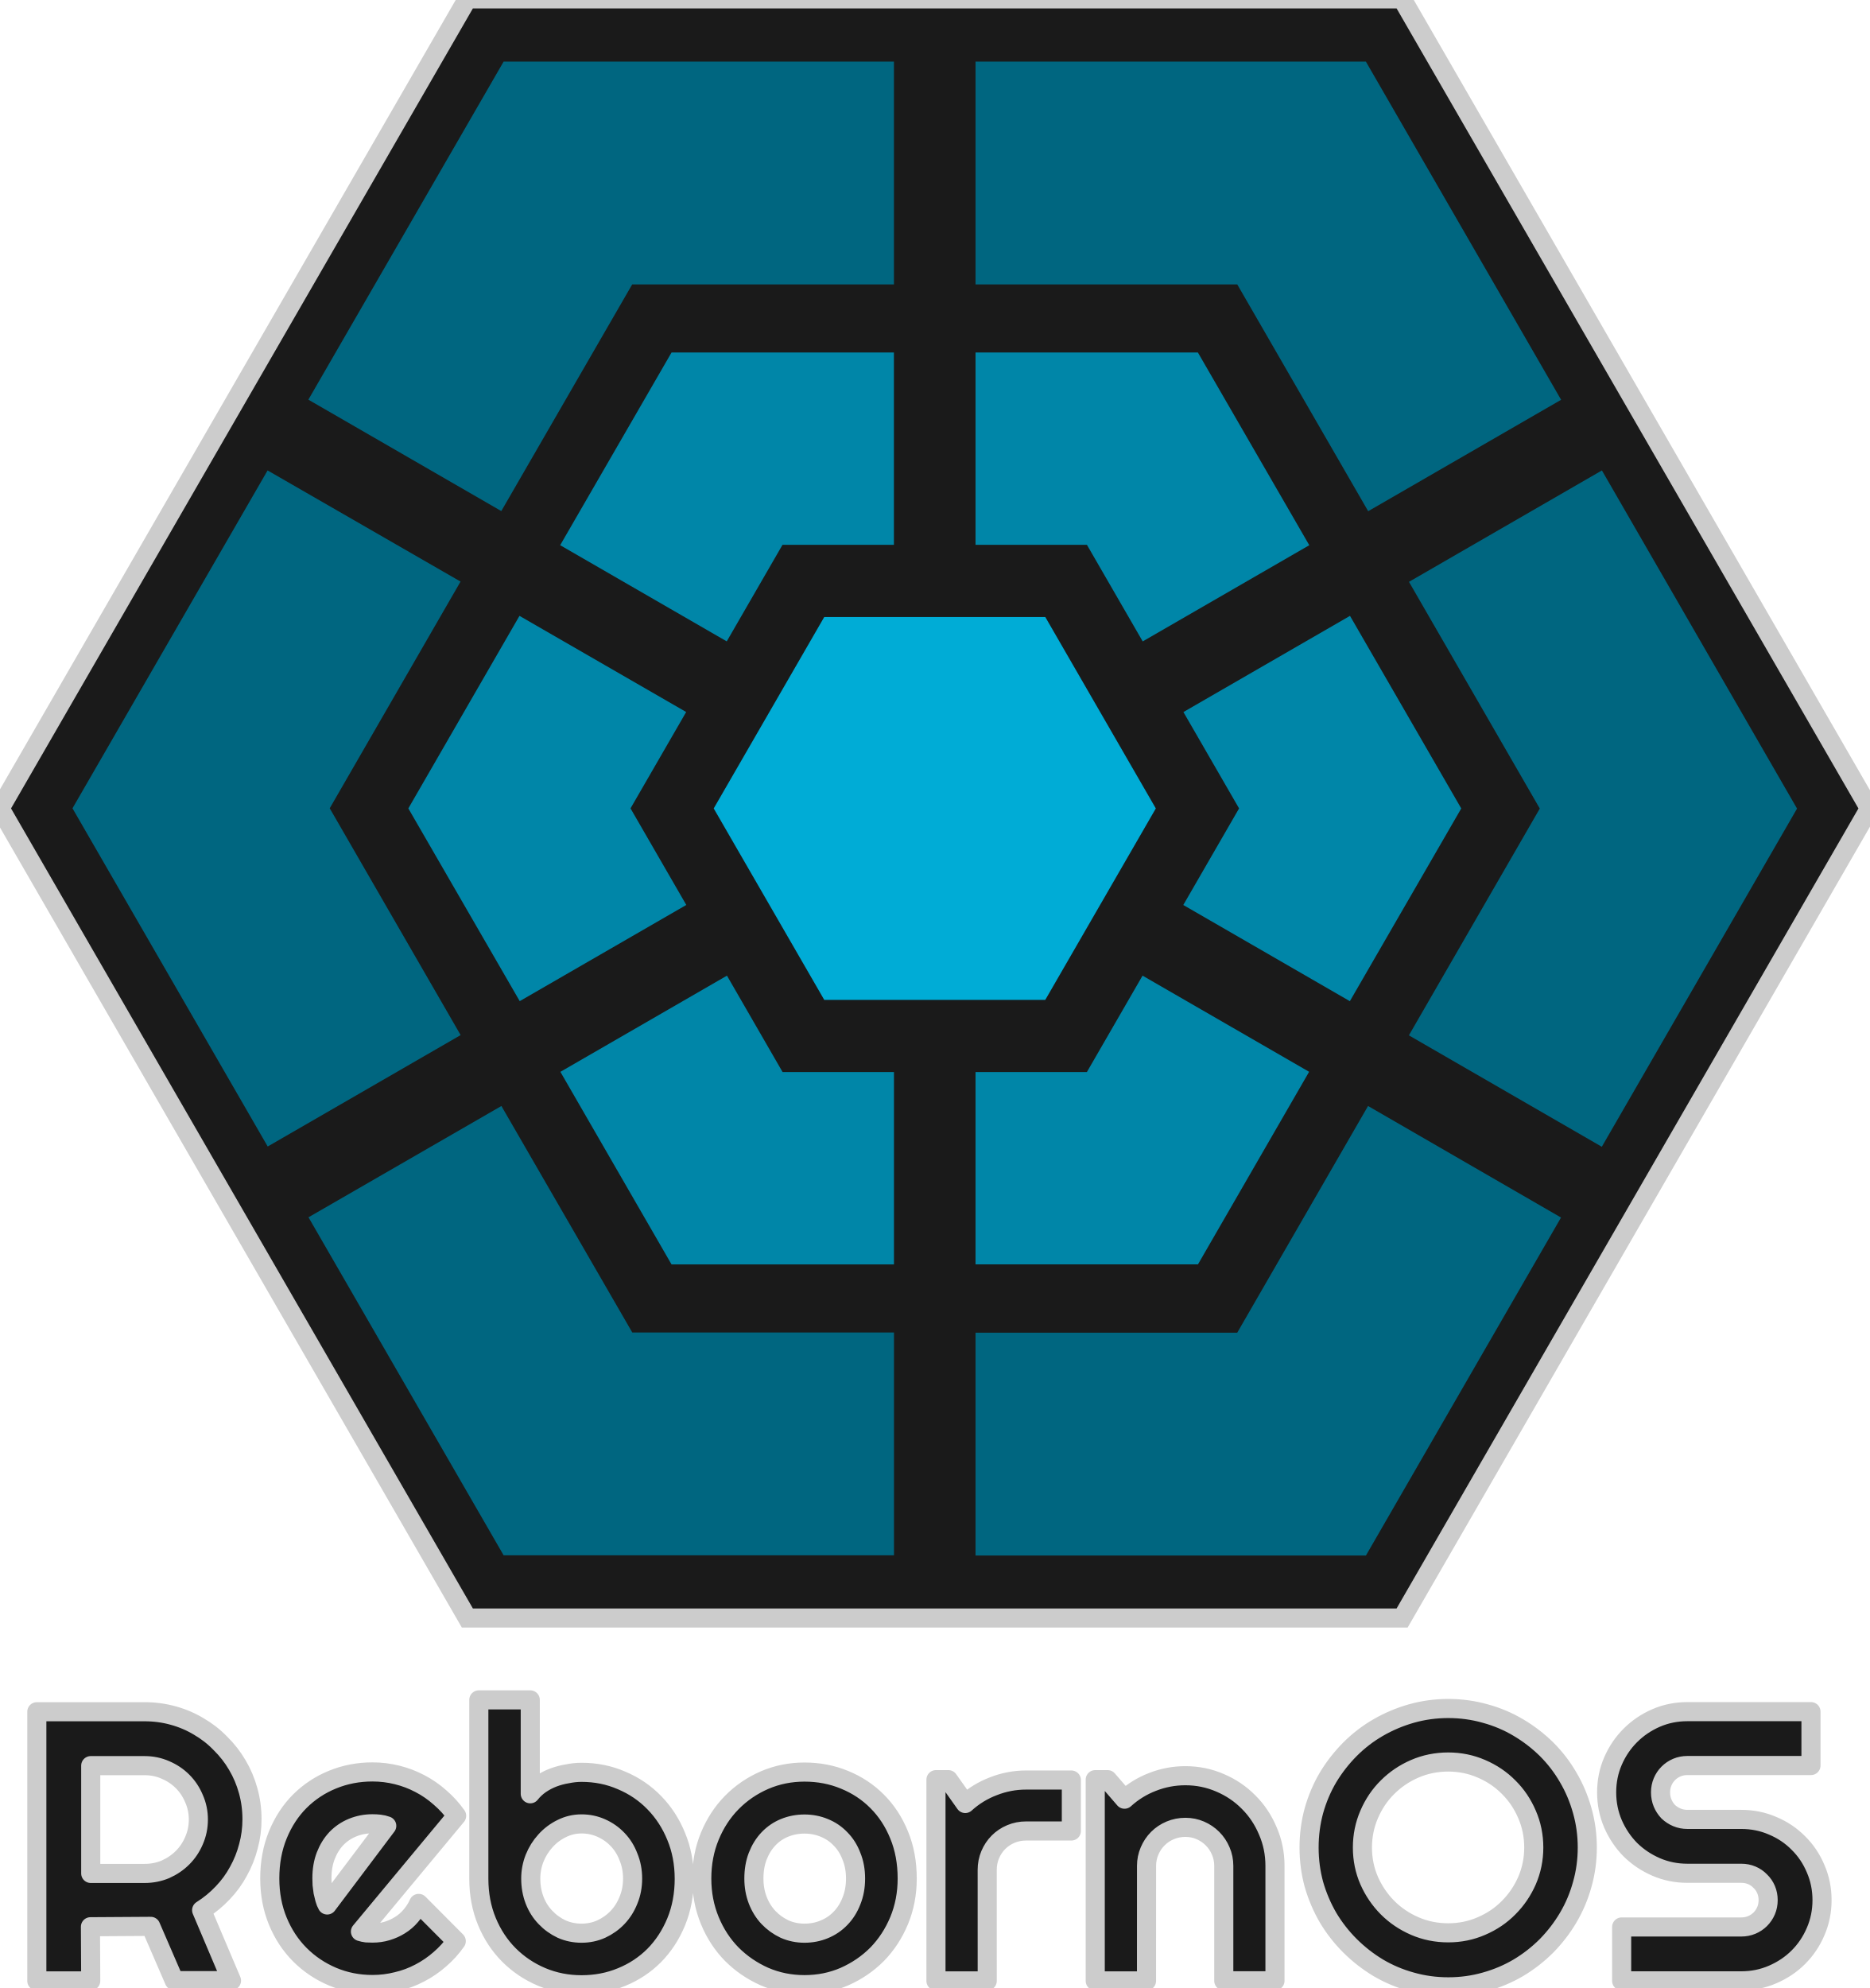
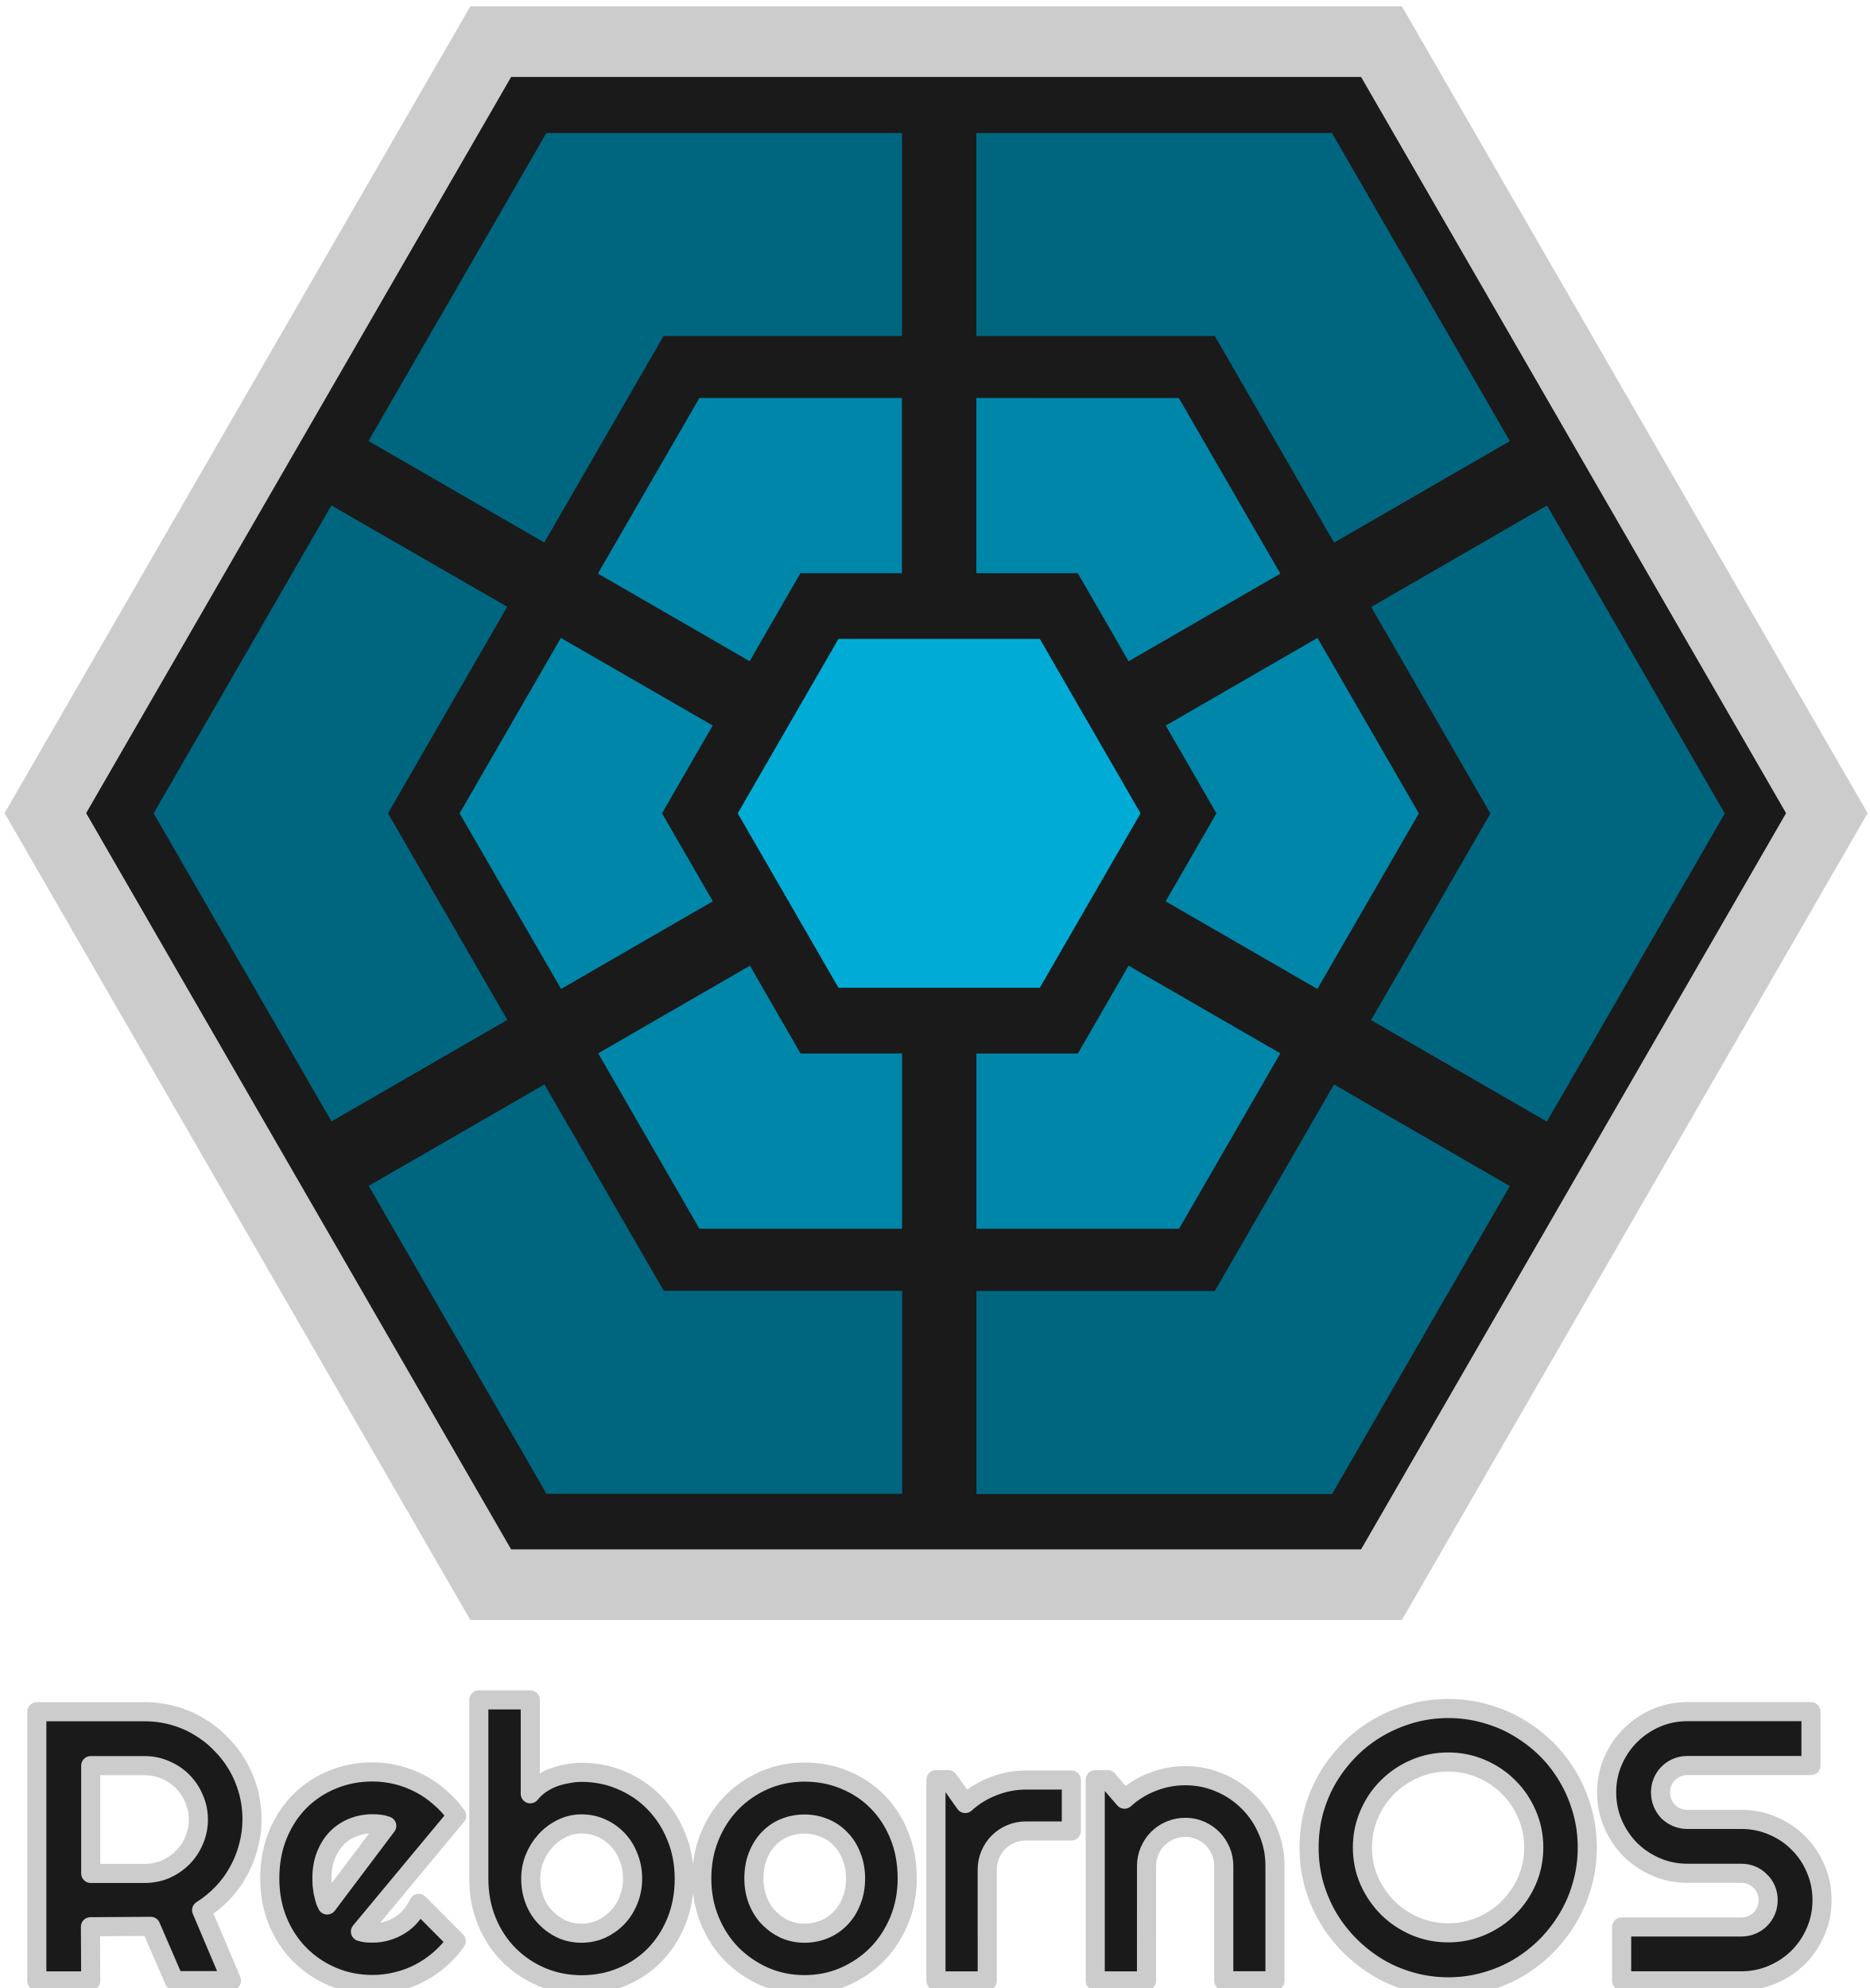
<svg xmlns="http://www.w3.org/2000/svg" width="312.11" height="331.842" viewBox="0 0 82.576 87.67" version="1.1" id="svg12">
  <defs id="defs16">
-     <filter style="color-interpolation-filters:sRGB" id="filter854" x="-2.0938283e-05" width="1" y="-2.4182116e-05" height="1">
-       <feGaussianBlur stdDeviation="0" id="feGaussianBlur856" />
-     </filter>
-     <filter style="color-interpolation-filters:sRGB" id="filter858" x="-8.7917952e-06" width="1" y="-1.0152436e-05" height="1">
-       <feGaussianBlur stdDeviation="0" id="feGaussianBlur860" />
-     </filter>
-     <filter style="color-interpolation-filters:sRGB" id="filter862" x="-5.3677718e-06" width="1" y="-6.1973706e-06" height="1">
-       <feGaussianBlur stdDeviation="0" id="feGaussianBlur864" />
-     </filter>
-     <filter style="color-interpolation-filters:sRGB" id="filter866" x="-4.951733e-06" width="1" y="-5.7181073e-06" height="1">
-       <feGaussianBlur stdDeviation="0" id="feGaussianBlur868" />
-     </filter>
-     <filter style="color-interpolation-filters:sRGB" id="filter870" x="-5.1854381e-06" width="1" y="-3.2265722e-05" height="1">
+     <filter style="color-interpolation-filters:sRGB" id="filter870" x="-0.005" width="1.011" y="-0.033" height="1.067">
      <feGaussianBlur stdDeviation="0" id="feGaussianBlur872" />
    </filter>
  </defs>
  <path d="m 9.26,140.762 v 8.463 H 13.493 c 0.58,0 1.126,-0.108 1.637,-0.324 0.511,-0.227 0.959,-0.531 1.342,-0.914 0.383,-0.383 0.683,-0.831 0.9,-1.342 0.227,-0.52 0.34,-1.07 0.34,-1.65 0,-0.58 -0.113,-1.126 -0.34,-1.637 -0.216,-0.52 -0.516,-0.972 -0.9,-1.356 -0.383,-0.383 -0.831,-0.683 -1.342,-0.9 -0.511,-0.227 -1.057,-0.34 -1.637,-0.34 z m 0,16.9 h -4.233 V 136.53 H 13.493 c 0.777,0 1.524,0.1 2.242,0.3 0.718,0.197 1.387,0.482 2.006,0.855 0.629,0.364 1.196,0.806 1.7,1.327 0.521,0.511 0.964,1.078 1.327,1.7 0.373,0.629 0.658,1.303 0.855,2.02 0.2,0.717 0.3,1.464 0.3,2.24 0,0.733 -0.093,1.441 -0.28,2.123 -0.177,0.688 -0.437,1.341 -0.782,1.96 -0.333,0.62 -0.747,1.187 -1.24,1.7 -0.491,0.52 -1.042,0.972 -1.652,1.356 l 2.345,5.53 h -4.498 l -1.844,-4.26 -4.734,0.03 z M 30.44,153.79 c 0.157,0.049 0.315,0.084 0.472,0.103 0.157,0.01 0.315,0.015 0.472,0.015 0.4,0 0.779,-0.054 1.136,-0.162 0.364,-0.108 0.703,-0.26 1.018,-0.457 0.325,-0.2 0.61,-0.446 0.855,-0.737 0.255,-0.295 0.462,-0.619 0.62,-0.973 l 2.95,2.963 c -0.373,0.531 -0.806,1.007 -1.298,1.43 -0.482,0.423 -1.008,0.781 -1.578,1.076 -0.56,0.295 -1.155,0.516 -1.785,0.663 -0.62,0.157 -1.259,0.236 -1.917,0.236 -1.111,0 -2.158,-0.207 -3.14,-0.62 -0.973,-0.413 -1.829,-0.988 -2.566,-1.725 -0.733,-0.737 -1.309,-1.612 -1.726,-2.624 -0.423,-1.022 -0.634,-2.143 -0.634,-3.362 0,-1.248 0.211,-2.388 0.634,-3.42 0.423,-1.032 0.998,-1.912 1.726,-2.64 0.737,-0.733 1.593,-1.299 2.566,-1.696 0.983,-0.403 2.03,-0.604 3.14,-0.604 0.659,0 1.303,0.079 1.932,0.236 0.629,0.157 1.224,0.383 1.785,0.678 0.57,0.295 1.101,0.661 1.593,1.1 0.491,0.423 0.924,0.899 1.298,1.43 z m 2.065,-8.3 c -0.187,-0.069 -0.373,-0.113 -0.56,-0.133 -0.177,-0.02 -0.363,-0.03 -0.56,-0.03 -0.551,0 -1.072,0.1 -1.563,0.3 -0.482,0.197 -0.905,0.482 -1.268,0.855 -0.353,0.373 -0.633,0.825 -0.84,1.356 -0.2,0.52 -0.3,1.11 -0.3,1.77 0,0.147 0.005,0.313 0.015,0.5 0.02,0.187 0.045,0.378 0.074,0.575 0.04,0.187 0.084,0.369 0.133,0.546 0.049,0.177 0.113,0.334 0.192,0.472 z m 23.362,4.137 c 0,1.239 -0.211,2.372 -0.634,3.4 -0.423,1.022 -0.998,1.902 -1.726,2.64 -0.733,0.733 -1.589,1.299 -2.566,1.696 -0.973,0.403 -2.02,0.604 -3.14,0.604 -1.111,0 -2.158,-0.207 -3.14,-0.62 -0.973,-0.413 -1.829,-0.988 -2.566,-1.725 -0.733,-0.737 -1.309,-1.612 -1.726,-2.624 -0.423,-1.022 -0.634,-2.143 -0.634,-3.362 V 135.6 h 4.04 v 7.372 c 0.216,-0.275 0.477,-0.521 0.782,-0.737 0.315,-0.216 0.649,-0.393 1.003,-0.53 0.364,-0.137 0.737,-0.237 1.12,-0.3 0.383,-0.079 0.757,-0.118 1.12,-0.118 1.12,0 2.167,0.211 3.14,0.634 0.983,0.413 1.839,0.993 2.566,1.74 0.733,0.747 1.309,1.631 1.726,2.654 0.423,1.013 0.634,2.124 0.634,3.332 z m -4.056,0 c 0,-0.609 -0.108,-1.175 -0.324,-1.696 -0.2,-0.531 -0.485,-0.987 -0.855,-1.37 -0.364,-0.383 -0.792,-0.683 -1.283,-0.9 -0.482,-0.216 -0.999,-0.324 -1.55,-0.324 -0.551,0 -1.072,0.123 -1.563,0.37 -0.482,0.236 -0.905,0.555 -1.268,0.958 -0.364,0.4 -0.649,0.857 -0.855,1.37 -0.2,0.511 -0.3,1.042 -0.3,1.592 0,0.609 0.1,1.175 0.3,1.696 0.2,0.52 0.485,0.972 0.855,1.356 0.364,0.383 0.787,0.688 1.268,0.914 0.491,0.216 1.012,0.324 1.563,0.324 0.551,0 1.067,-0.108 1.55,-0.324 0.491,-0.227 0.919,-0.531 1.283,-0.914 0.364,-0.383 0.649,-0.835 0.855,-1.356 0.216,-0.52 0.324,-1.085 0.324,-1.696 z m 21.563,0 c 0,1.18 -0.211,2.281 -0.634,3.303 -0.423,1.013 -0.998,1.893 -1.726,2.64 -0.733,0.737 -1.589,1.322 -2.566,1.754 -0.973,0.423 -2.02,0.634 -3.14,0.634 -1.111,0 -2.158,-0.211 -3.14,-0.634 -0.973,-0.433 -1.829,-1.018 -2.566,-1.754 -0.733,-0.747 -1.309,-1.627 -1.726,-2.64 -0.423,-1.022 -0.634,-2.123 -0.634,-3.303 0,-1.2 0.211,-2.311 0.634,-3.332 0.423,-1.022 0.998,-1.902 1.726,-2.64 0.737,-0.747 1.593,-1.331 2.566,-1.754 0.983,-0.423 2.03,-0.634 3.14,-0.634 1.12,0 2.167,0.201 3.14,0.604 0.983,0.4 1.839,0.965 2.566,1.696 0.733,0.733 1.309,1.613 1.726,2.64 0.423,1.022 0.634,2.162 0.634,3.42 z m -4.056,0 c 0,-0.649 -0.108,-1.233 -0.324,-1.754 -0.2,-0.531 -0.485,-0.983 -0.855,-1.356 -0.364,-0.383 -0.792,-0.673 -1.283,-0.87 -0.482,-0.2 -0.999,-0.3 -1.55,-0.3 -0.551,0 -1.072,0.1 -1.563,0.3 -0.482,0.197 -0.905,0.487 -1.268,0.87 -0.353,0.373 -0.633,0.825 -0.84,1.356 -0.2,0.52 -0.3,1.105 -0.3,1.754 0,0.609 0.1,1.175 0.3,1.696 0.2,0.52 0.48,0.972 0.84,1.356 0.364,0.383 0.787,0.688 1.268,0.914 0.491,0.216 1.012,0.324 1.563,0.324 0.551,0 1.067,-0.1 1.55,-0.3 0.491,-0.2 0.919,-0.49 1.283,-0.87 0.364,-0.373 0.649,-0.825 0.855,-1.356 0.216,-0.531 0.324,-1.115 0.324,-1.754 z m 10.34,8.036 h -4.026 v -15.8 h 0.973 l 1.327,1.872 c 0.649,-0.59 1.386,-1.042 2.212,-1.356 0.827,-0.325 1.682,-0.487 2.566,-0.487 h 3.554 v 4 h -3.554 c -0.423,0 -0.821,0.079 -1.195,0.236 -0.373,0.157 -0.698,0.374 -0.973,0.65 -0.275,0.275 -0.492,0.6 -0.65,0.973 -0.157,0.373 -0.236,0.771 -0.236,1.194 z m 12.507,0 h -4.026 v -15.8 h 0.973 l 1.327,1.533 c 0.649,-0.59 1.381,-1.042 2.198,-1.356 0.827,-0.325 1.687,-0.487 2.58,-0.487 0.963,0 1.873,0.187 2.73,0.56 0.855,0.364 1.603,0.871 2.242,1.52 0.64,0.639 1.141,1.391 1.504,2.256 0.373,0.855 0.56,1.769 0.56,2.742 v 9.023 h -4.02 v -9.023 c 0,-0.413 -0.079,-0.802 -0.236,-1.165 -0.157,-0.373 -0.374,-0.698 -0.65,-0.973 -0.275,-0.275 -0.595,-0.492 -0.96,-0.65 -0.364,-0.157 -0.752,-0.236 -1.165,-0.236 -0.423,0 -0.821,0.079 -1.195,0.236 -0.373,0.157 -0.698,0.374 -0.973,0.65 -0.275,0.275 -0.492,0.6 -0.65,0.973 -0.157,0.364 -0.236,0.752 -0.236,1.165 z m 34.613,-10.473 c 0,1.003 -0.133,1.971 -0.398,2.904 -0.255,0.924 -0.622,1.791 -1.1,2.6 -0.472,0.8 -1.039,1.537 -1.7,2.212 -0.669,0.669 -1.406,1.244 -2.212,1.725 -0.8,0.472 -1.667,0.839 -2.6,1.1 -0.933,0.265 -1.902,0.398 -2.905,0.398 -1.003,0 -1.971,-0.133 -2.905,-0.398 -0.924,-0.255 -1.791,-0.622 -2.6,-1.1 -0.8,-0.481 -1.537,-1.056 -2.212,-1.725 -0.669,-0.669 -1.244,-1.406 -1.726,-2.212 -0.472,-0.816 -0.841,-1.683 -1.106,-2.6 -0.255,-0.933 -0.383,-1.901 -0.383,-2.904 0,-1.003 0.128,-1.971 0.383,-2.904 0.265,-0.933 0.634,-1.8 1.106,-2.6 0.482,-0.8 1.057,-1.537 1.726,-2.212 0.669,-0.669 1.406,-1.235 2.212,-1.7 0.816,-0.472 1.683,-0.839 2.6,-1.1 0.933,-0.265 1.902,-0.398 2.905,-0.398 1.003,0 1.971,0.133 2.905,0.398 0.933,0.255 1.8,0.622 2.6,1.1 0.8,0.472 1.537,1.039 2.212,1.7 0.669,0.669 1.235,1.406 1.7,2.212 0.472,0.8 0.839,1.667 1.1,2.6 0.265,0.933 0.398,1.901 0.398,2.904 z m -4.203,0 c 0,-0.924 -0.177,-1.791 -0.53,-2.6 -0.353,-0.825 -0.835,-1.538 -1.445,-2.138 -0.6,-0.609 -1.313,-1.091 -2.14,-1.445 -0.816,-0.353 -1.683,-0.53 -2.6,-0.53 -0.933,0 -1.808,0.177 -2.625,0.53 -0.816,0.353 -1.529,0.835 -2.14,1.445 -0.609,0.6 -1.091,1.313 -1.445,2.138 -0.353,0.816 -0.53,1.683 -0.53,2.6 0,0.924 0.177,1.791 0.53,2.6 0.353,0.8 0.835,1.508 1.445,2.123 0.609,0.609 1.323,1.091 2.14,1.445 0.816,0.353 1.691,0.53 2.625,0.53 0.924,0 1.791,-0.177 2.6,-0.53 0.827,-0.353 1.54,-0.835 2.14,-1.445 0.609,-0.609 1.091,-1.317 1.445,-2.123 0.353,-0.816 0.53,-1.683 0.53,-2.6 z m 5.723,-4.33 c 0,-0.875 0.167,-1.695 0.5,-2.462 0.333,-0.767 0.786,-1.435 1.357,-2.005 0.58,-0.58 1.253,-1.037 2.02,-1.37 0.767,-0.333 1.588,-0.5 2.463,-0.5 h 9.705 v 4.23 h -9.705 c -0.295,0 -0.57,0.054 -0.826,0.162 -0.255,0.108 -0.481,0.26 -0.678,0.457 -0.187,0.187 -0.334,0.408 -0.442,0.663 -0.108,0.255 -0.162,0.531 -0.162,0.826 0,0.295 0.054,0.575 0.162,0.84 0.108,0.255 0.255,0.481 0.442,0.678 0.197,0.187 0.423,0.334 0.678,0.442 0.255,0.108 0.531,0.162 0.826,0.162 h 4.233 c 0.875,0 1.696,0.167 2.463,0.5 0.777,0.325 1.45,0.777 2.02,1.356 0.58,0.57 1.032,1.243 1.357,2.02 0.333,0.767 0.5,1.587 0.5,2.462 0,0.875 -0.167,1.695 -0.5,2.462 -0.325,0.767 -0.777,1.44 -1.357,2.02 -0.57,0.57 -1.243,1.022 -2.02,1.356 -0.767,0.333 -1.588,0.5 -2.463,0.5 h -9.395 v -4.23 h 9.395 c 0.295,0 0.57,-0.054 0.826,-0.162 0.255,-0.108 0.477,-0.255 0.664,-0.442 0.197,-0.197 0.349,-0.423 0.457,-0.678 0.108,-0.255 0.162,-0.531 0.162,-0.826 0,-0.295 -0.054,-0.57 -0.162,-0.826 -0.108,-0.255 -0.26,-0.476 -0.457,-0.663 -0.187,-0.197 -0.408,-0.349 -0.664,-0.457 -0.255,-0.108 -0.531,-0.162 -0.826,-0.162 h -4.233 c -0.875,0 -1.696,-0.167 -2.463,-0.5 -0.767,-0.333 -1.44,-0.785 -2.02,-1.356 -0.57,-0.58 -1.022,-1.253 -1.357,-2.02 -0.333,-0.777 -0.5,-1.602 -0.5,-2.477 z" stroke="#cccccc" fill="#1a1a1a" stroke-width="1.5" stroke-linejoin="round" id="path2" style="stroke-width:1.5;stroke-miterlimit:4;stroke-dasharray:none;filter:url(#filter870)" transform="matrix(0.5625,0,0,0.5625,-1.201091,-1.265609)" />
-   <path d="m 112.236,129.173 h -73.4 l -36.7,-63.565 36.7,-63.56 h 73.4 l 36.7,63.563 z" fill="#1a1a1a" stroke="#cccccc" stroke-width="1.5" id="path4" style="filter:url(#filter866)" transform="matrix(0.5625,0,0,0.5625,-1.201091,-1.265609)" />
-   <path d="m 41.682,6.974 -15.332,26.542 15.15,8.747 10.28,-17.797 H 72.333 V 6.972 Z m 37.057,0 V 24.468 H 99.292 L 109.572,42.273 124.722,33.526 109.392,6.974 Z m 49.187,32.098 -15.15,8.747 10.273,17.8 -10.28,17.807 15.15,8.747 15.33,-26.552 z m -104.778,0 L 7.827,65.6 23.157,92.152 38.307,83.405 28.027,65.598 38.3,47.798 Z M 41.508,88.972 26.36,97.71 41.682,124.247 H 72.335 V 106.753 H 51.785 Z m 68.054,0 -10.273,17.8 H 78.74 v 17.494 h 30.655 l 15.32,-26.537 z" fill="#277748" id="path6" style="fill:#006680;fill-opacity:1;stroke-width:1;filter:url(#filter862)" transform="matrix(0.5625,0,0,0.5625,-1.201091,-1.265609)" />
-   <path d="m 54.87,29.81 -8.747,15.132 13.08,7.552 4.38,-7.583 H 72.33 V 29.81 Z m 23.87,0 v 15.103 h 8.747 l 4.38,7.583 13.08,-7.552 L 96.2,29.812 Z M 42.928,50.49 34.2,65.608 l 8.747,15.132 13.08,-7.552 -4.38,-7.583 4.37,-7.566 z m 65.216,0 -13.08,7.552 4.37,7.566 -4.38,7.583 13.08,7.552 8.747,-15.132 z M 59.22,78.738 46.14,86.29 54.868,101.41 H 72.334 V 86.305 h -8.747 z m 32.635,0 -4.37,7.566 H 78.74 v 15.103 h 17.466 l 8.728,-15.12 z" fill="#649f4b" id="path8" style="fill:#0086a8;fill-opacity:1;filter:url(#filter858)" transform="matrix(0.5625,0,0,0.5625,-1.201091,-1.265609)" />
-   <path d="M 84.216,80.64 H 66.86 L 58.18,65.61 66.86,50.58 h 17.357 l 8.68,15.03 z" fill="#656565" id="path10" style="fill:#00acd6;fill-opacity:1;filter:url(#filter854)" transform="matrix(0.5625,0,0,0.5625,-1.201091,-1.265609)" />
+   <g id="g568" transform="matrix(2.441567,0,0,2.441567,98.592,-20.9588)">
+     <path d="m -15.388,37.222 h -16.115 l -8.057,-13.956 8.057,-13.954 h 16.115 l 8.057,13.955 z" fill="#1a1a1a" stroke="#cccccc" stroke-width="0.323" id="path4-7" style="stroke-width:1.278;stroke-dasharray:none" />
+     <path d="m -30.496,10.964 -3.218,5.571 3.18,1.836 2.158,-3.735 h 4.314 v -3.672 z m 7.778,0 v 3.672 h 4.314 l 2.158,3.737 3.18,-1.836 -3.218,-5.573 z m 10.324,6.737 -3.18,1.836 2.156,3.736 -2.158,3.737 3.18,1.836 3.218,-5.573 z m -21.991,0 -3.216,5.568 3.218,5.573 3.18,-1.836 -2.158,-3.737 2.156,-3.736 z m 3.854,10.473 -3.179,1.834 3.216,5.57 h 6.434 v -3.672 h -4.313 z m 14.284,0 -2.156,3.736 h -4.313 V 35.582 h 6.434 l 3.215,-5.57 z" fill="#277748" id="path6-5" style="fill:#006680;fill-opacity:1;stroke-width:0.21" />
+     <path d="m -27.728,15.757 -1.836,3.176 2.745,1.585 0.919,-1.592 h 1.836 v -3.169 z m 5.01,0 v 3.17 h 1.836 l 0.919,1.592 2.745,-1.585 -1.836,-3.176 z m -7.516,4.34 -1.832,3.173 1.836,3.176 2.745,-1.585 -0.919,-1.592 0.917,-1.588 z m 13.688,0 -2.745,1.585 0.917,1.588 -0.919,1.592 2.745,1.585 1.836,-3.176 z m -10.268,5.929 -2.745,1.585 1.832,3.173 h 3.666 v -3.17 h -1.836 z m 6.85,0 -0.917,1.588 h -1.835 v 3.17 h 3.666 l 1.832,-3.173 z" fill="#649f4b" id="path8-3" style="fill:#0086a8;fill-opacity:1;stroke-width:0.21" />
+     <path d="m -21.569,26.425 h -3.643 l -1.822,-3.155 1.822,-3.155 h 3.643 l 1.822,3.155 z" fill="#656565" id="path10-5" style="fill:#00acd6;fill-opacity:1;stroke-width:0.21" />
+   </g>
</svg>
